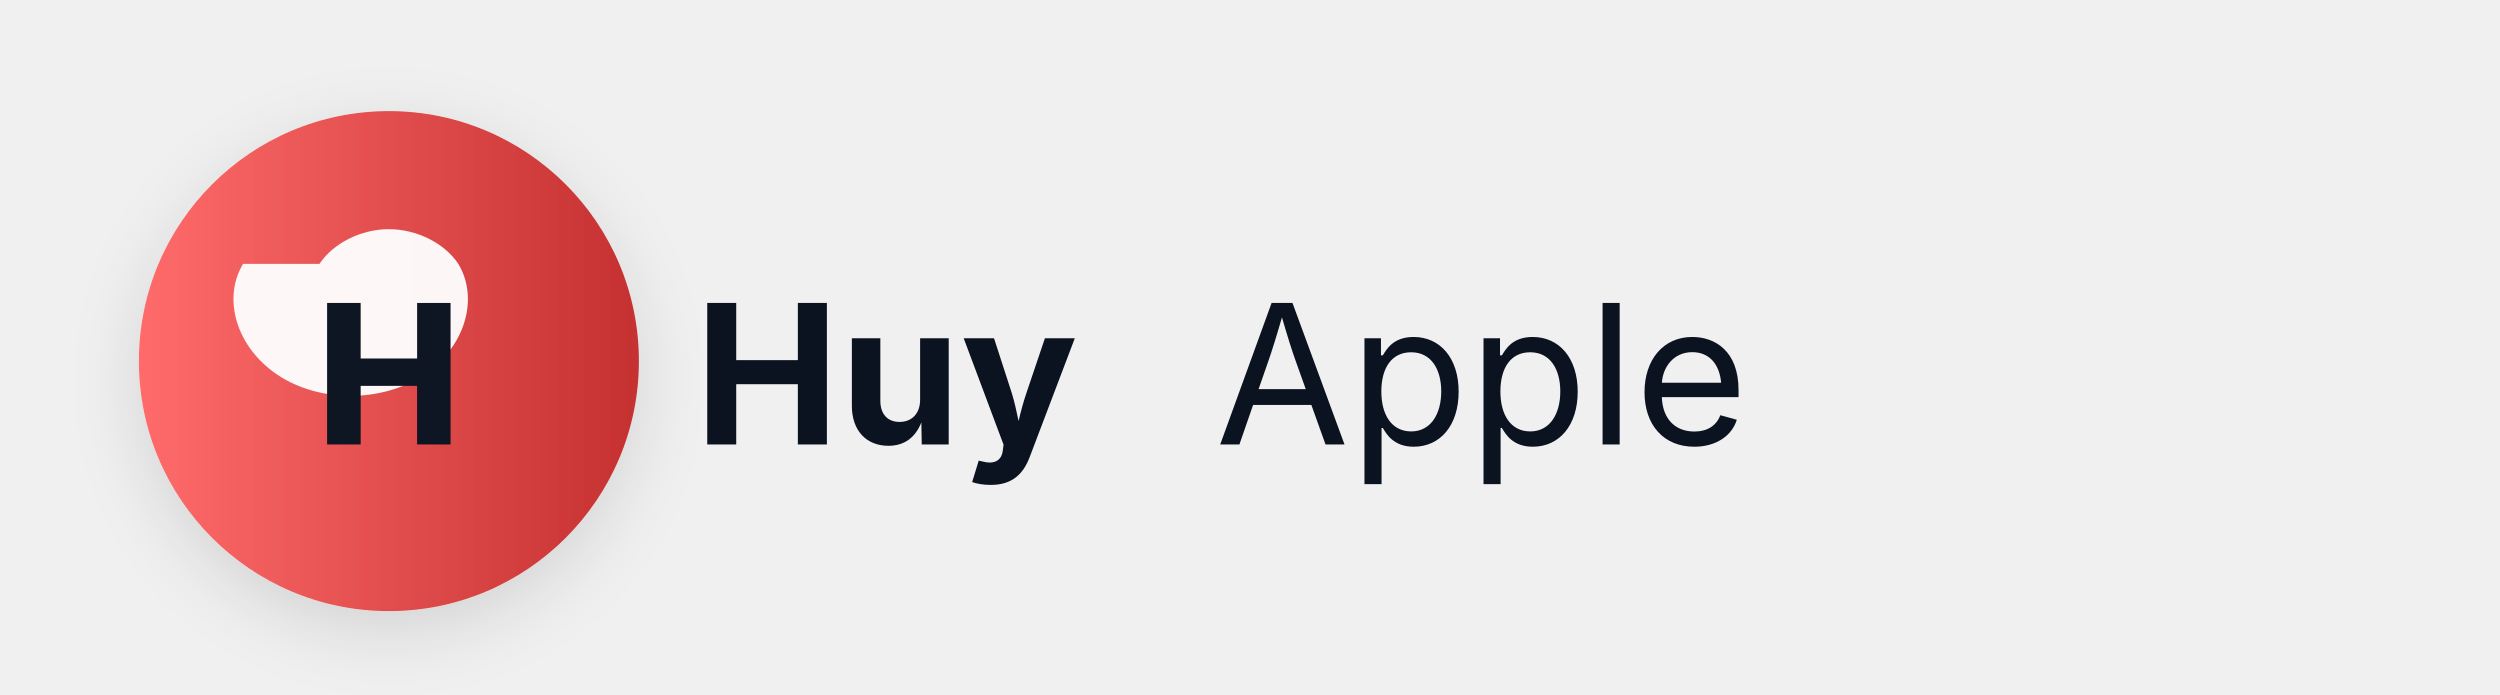
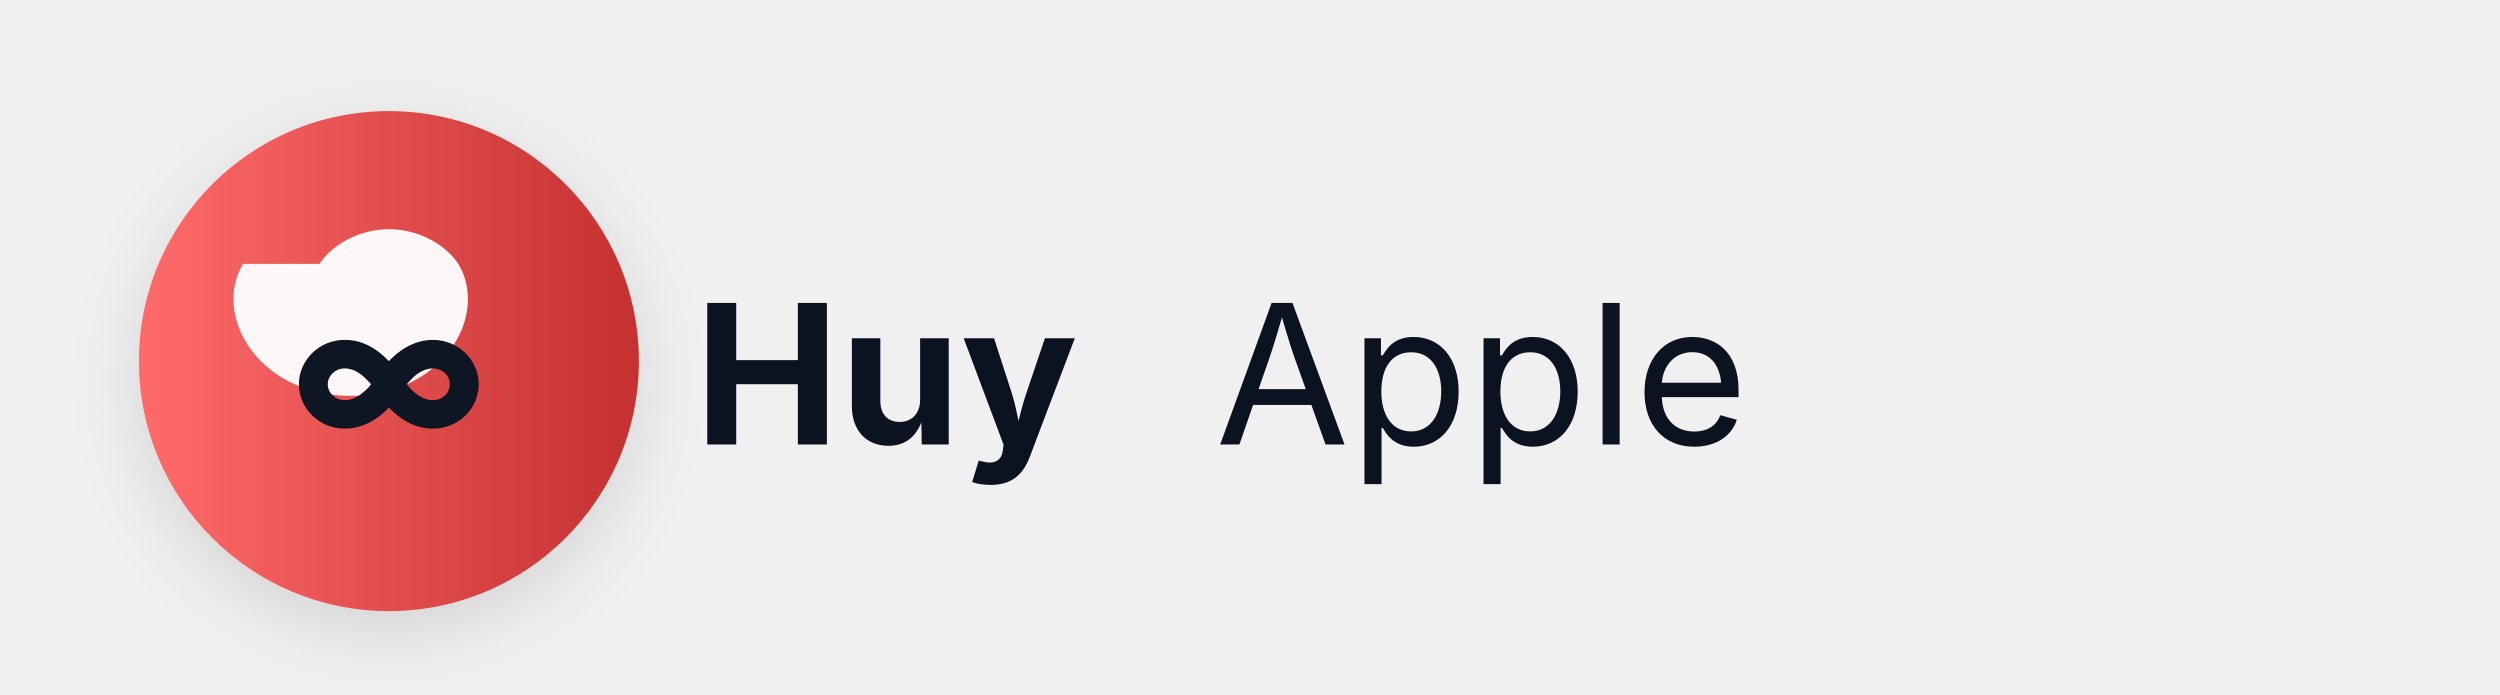
<svg xmlns="http://www.w3.org/2000/svg" viewBox="0 0 720 200" role="img" aria-labelledby="titleDesc">
  <defs>
    <linearGradient id="gradA" x1="0" x2="1">
      <stop offset="0%" stop-color="#ff6b6b" />
      <stop offset="100%" stop-color="#c53030" />
    </linearGradient>
    <filter id="shadow" x="-50%" y="-50%" width="200%" height="200%">
      <feDropShadow dx="0" dy="6" stdDeviation="10" flood-color="#0b1220" flood-opacity="0.12" />
    </filter>
  </defs>
  <rect width="100%" height="100%" fill="transparent" />
  <g transform="translate(28,20)" filter="url(#shadow)">
    <circle cx="84" cy="84" r="72" fill="url(#gradA)" />
    <path d="M64 56c4-6 12-10 20-10s16 4 20 10c6 10 2 24-10 32-12 8-30 8-42 0-12-8-16-22-10-32z" fill="#fff" opacity="0.95" />
-     <text x="84" y="108" font-family="Inter, Arial, Helvetica, sans-serif" font-weight="800" font-size="56" fill="#0b1220" text-anchor="middle" alignment-baseline="central">H</text>
+     <text x="84" y="108" font-family="Inter, Arial, Helvetica, sans-serif" font-weight="800" font-size="56" fill="#0b1220" text-anchor="middle" alignment-baseline="central">∞</text>
  </g>
  <g transform="translate(200,128)">
    <text x="0" y="0" font-family="Inter, Arial, Helvetica, sans-serif" font-weight="700" font-size="56" fill="#0b1220">Huy</text>
    <text x="150" y="0" font-family="Inter, Arial, Helvetica, sans-serif" font-weight="400" font-size="56" fill="#0b1220">Apple</text>
  </g>
</svg>
